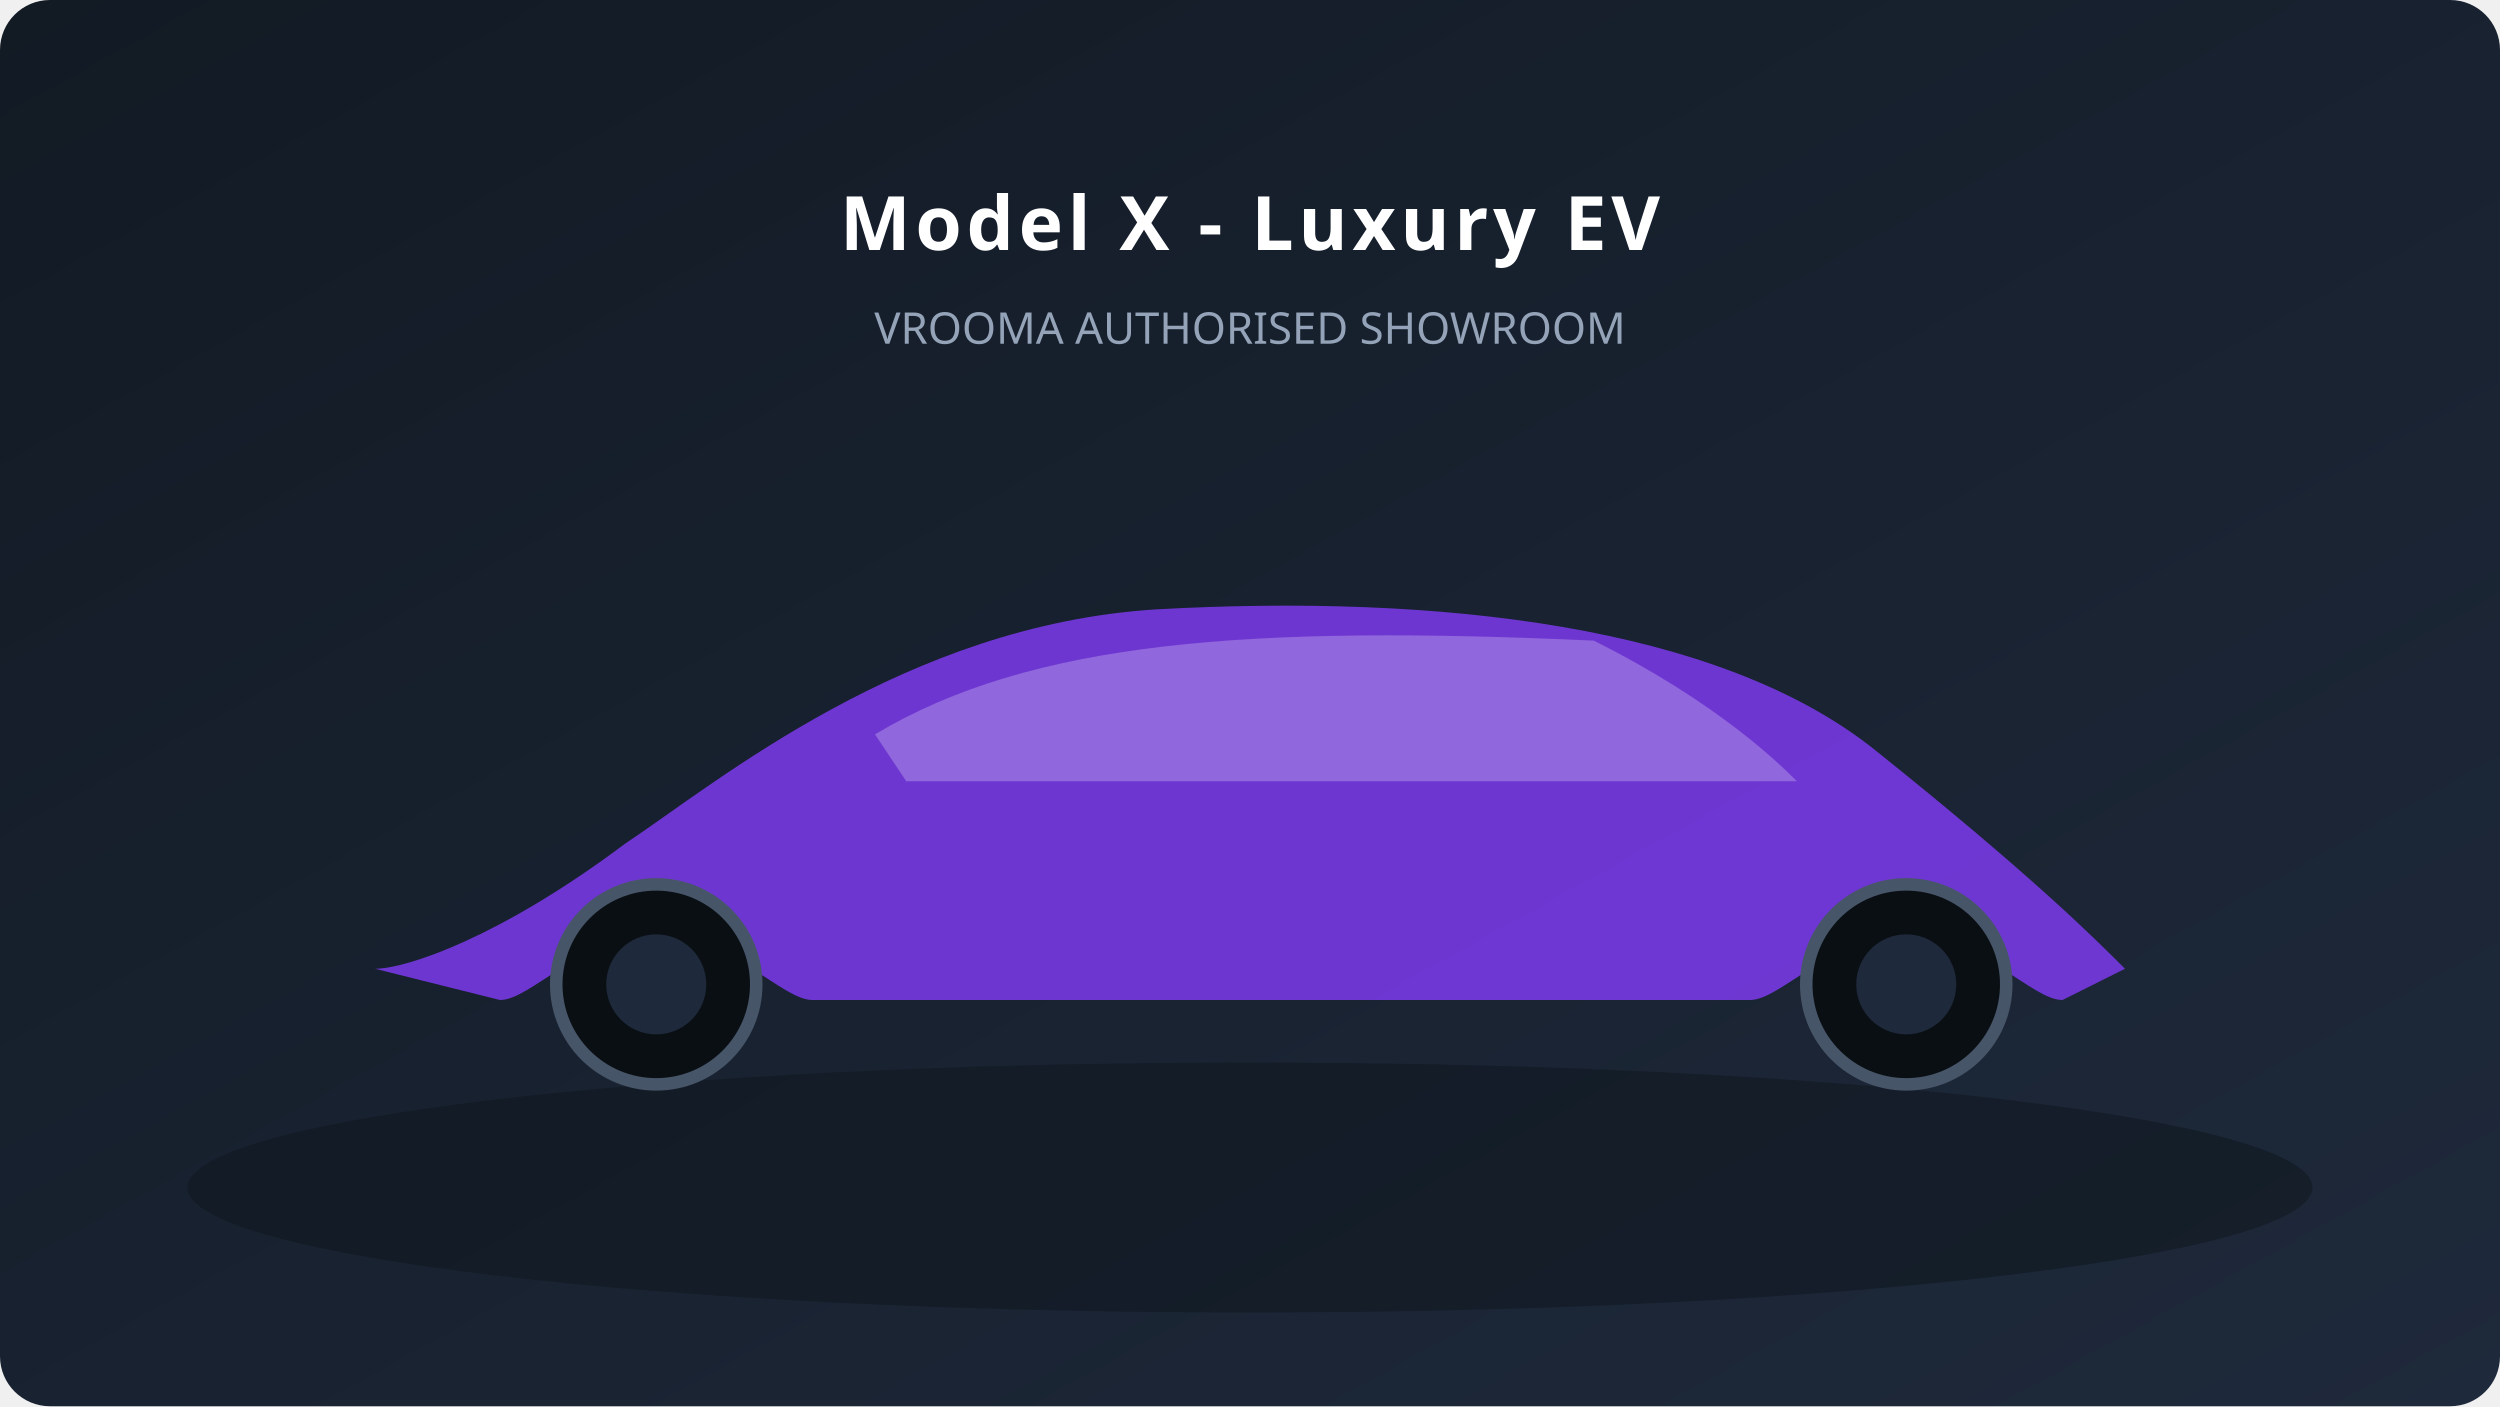
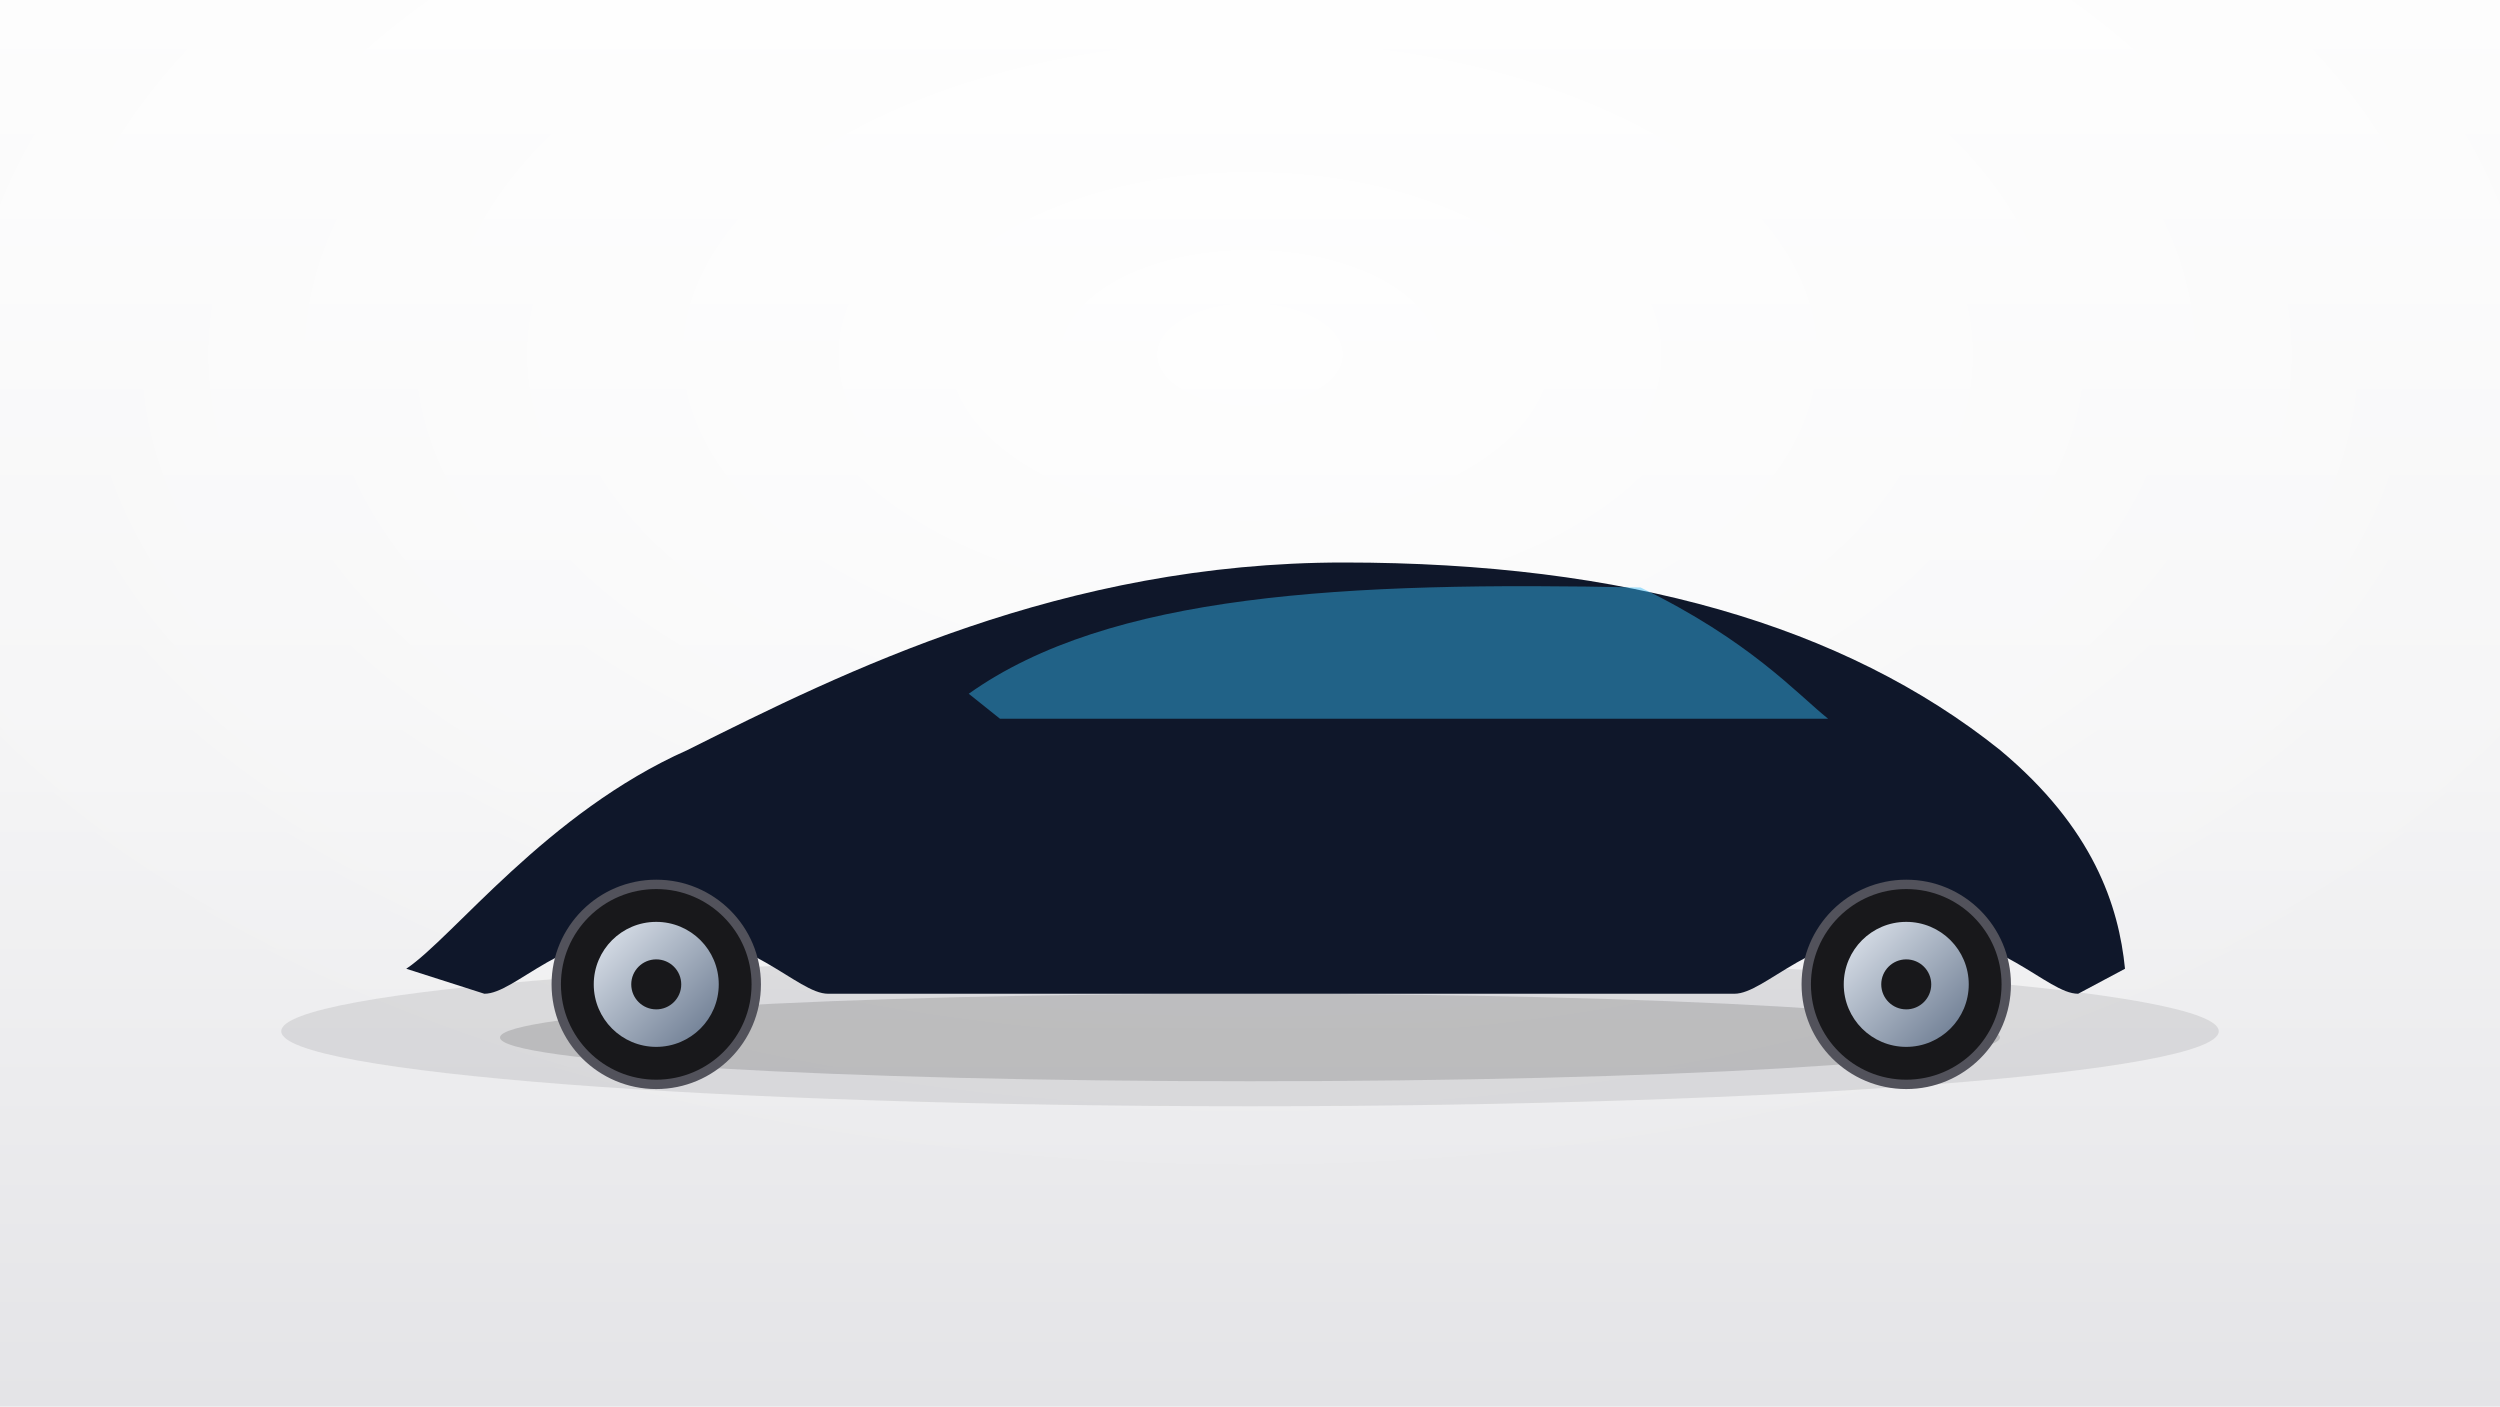
<svg xmlns="http://www.w3.org/2000/svg" viewBox="0 0 800 450" width="100%" height="100%">
  <defs>
-     <linearGradient id="g_car-4_svg" x1="0%" y1="0%" x2="100%" y2="100%">
-       <stop offset="0%" stop-color="#121A24" />
-       <stop offset="100%" stop-color="#1E293B" />
+     <linearGradient id="studio_car-4_svg" x1="0%" y1="0%" x2="0%" y2="100%">
+       <stop offset="0%" stop-color="#FDFDFD" />
+       <stop offset="55%" stop-color="#F4F4F5" />
+       <stop offset="100%" stop-color="#E4E4E7" />
    </linearGradient>
+     <linearGradient id="rim_grad" x1="0%" y1="0%" x2="100%" y2="100%">
+       <stop offset="0%" stop-color="#E2E8F0" />
+       <stop offset="100%" stop-color="#64748B" />
+     </linearGradient>
+     <radialGradient id="highlight" cx="50%" cy="25%" r="60%">
+       <stop offset="0%" stop-color="#FFFFFF" stop-opacity="0.8" />
+       <stop offset="100%" stop-color="#FFFFFF" stop-opacity="0" />
+     </radialGradient>
  </defs>
-   <rect width="800" height="450" rx="16" fill="url(#g_car-4_svg)" />
-   <ellipse cx="400" cy="380" rx="340" ry="40" fill="#0F1720" opacity="0.6" />
-   <path d="M 120 310 C 130 310 160 300 200 270 C 230 250 290 200 370 195 C 460 190 550 200 600 240 C 650 280 670 300 680 310 L 660 320 C 650 320 635 300 610 300 C 585 300 570 320 560 320 L 260 320 C 250 320 235 300 210 300 C 185 300 170 320 160 320 Z" fill="#7C3AED" opacity="0.85" />
-   <path d="M 280 235 C 330 205 400 200 510 205 C 550 225 570 245 575 250 L 290 250 Z" fill="#F8FAFC" opacity="0.25" />
-   <circle cx="210" cy="315" r="32" fill="#0A0F14" stroke="#475569" stroke-width="4" />
-   <circle cx="210" cy="315" r="16" fill="#1E293B" />
-   <circle cx="610" cy="315" r="32" fill="#0A0F14" stroke="#475569" stroke-width="4" />
-   <circle cx="610" cy="315" r="16" fill="#1E293B" />
-   <text x="400" y="80" text-anchor="middle" fill="#FFFFFF" font-family="system-ui, sans-serif" font-size="24" font-weight="600" letter-spacing="1.5">Model X - Luxury EV</text>
-   <text x="400" y="110" text-anchor="middle" fill="#94A3B8" font-family="system-ui, sans-serif" font-size="14">VROOMA AUTHORISED SHOWROOM</text>
+   <rect width="800" height="450" fill="url(#studio_car-4_svg)" />
+   <rect width="800" height="450" fill="url(#highlight)" />
+   <ellipse cx="400" cy="330" rx="310" ry="24" fill="#18181B" opacity="0.10" />
+   <ellipse cx="400" cy="332" rx="240" ry="14" fill="#18181B" opacity="0.16" />
+   <path d="M 130 310 C 145 300 175 260 220 240 C 270 215 340 180 430 180 C 520 180 590 200 640 240 C 670 265 678 290 680 310 L 665 318 C 655 318 640 298 610 298 C 580 298 565 318 555 318 L 265 318 C 255 318 240 298 210 298 C 180 298 165 318 155 318 Z" fill="#0F172A" />
+   <path d="M 310 222 C 355 190 430 186 525 188 C 560 205 575 222 585 230 L 320 230 Z" fill="#38BDF8" opacity="0.45" />
+   <circle cx="210" cy="315" r="32" fill="#18181B" stroke="#52525B" stroke-width="3" />
+   <circle cx="210" cy="315" r="20" fill="url(#rim_grad)" />
+   <circle cx="210" cy="315" r="8" fill="#18181B" />
+   <circle cx="610" cy="315" r="32" fill="#18181B" stroke="#52525B" stroke-width="3" />
+   <circle cx="610" cy="315" r="20" fill="url(#rim_grad)" />
+   <circle cx="610" cy="315" r="8" fill="#18181B" />
</svg>
